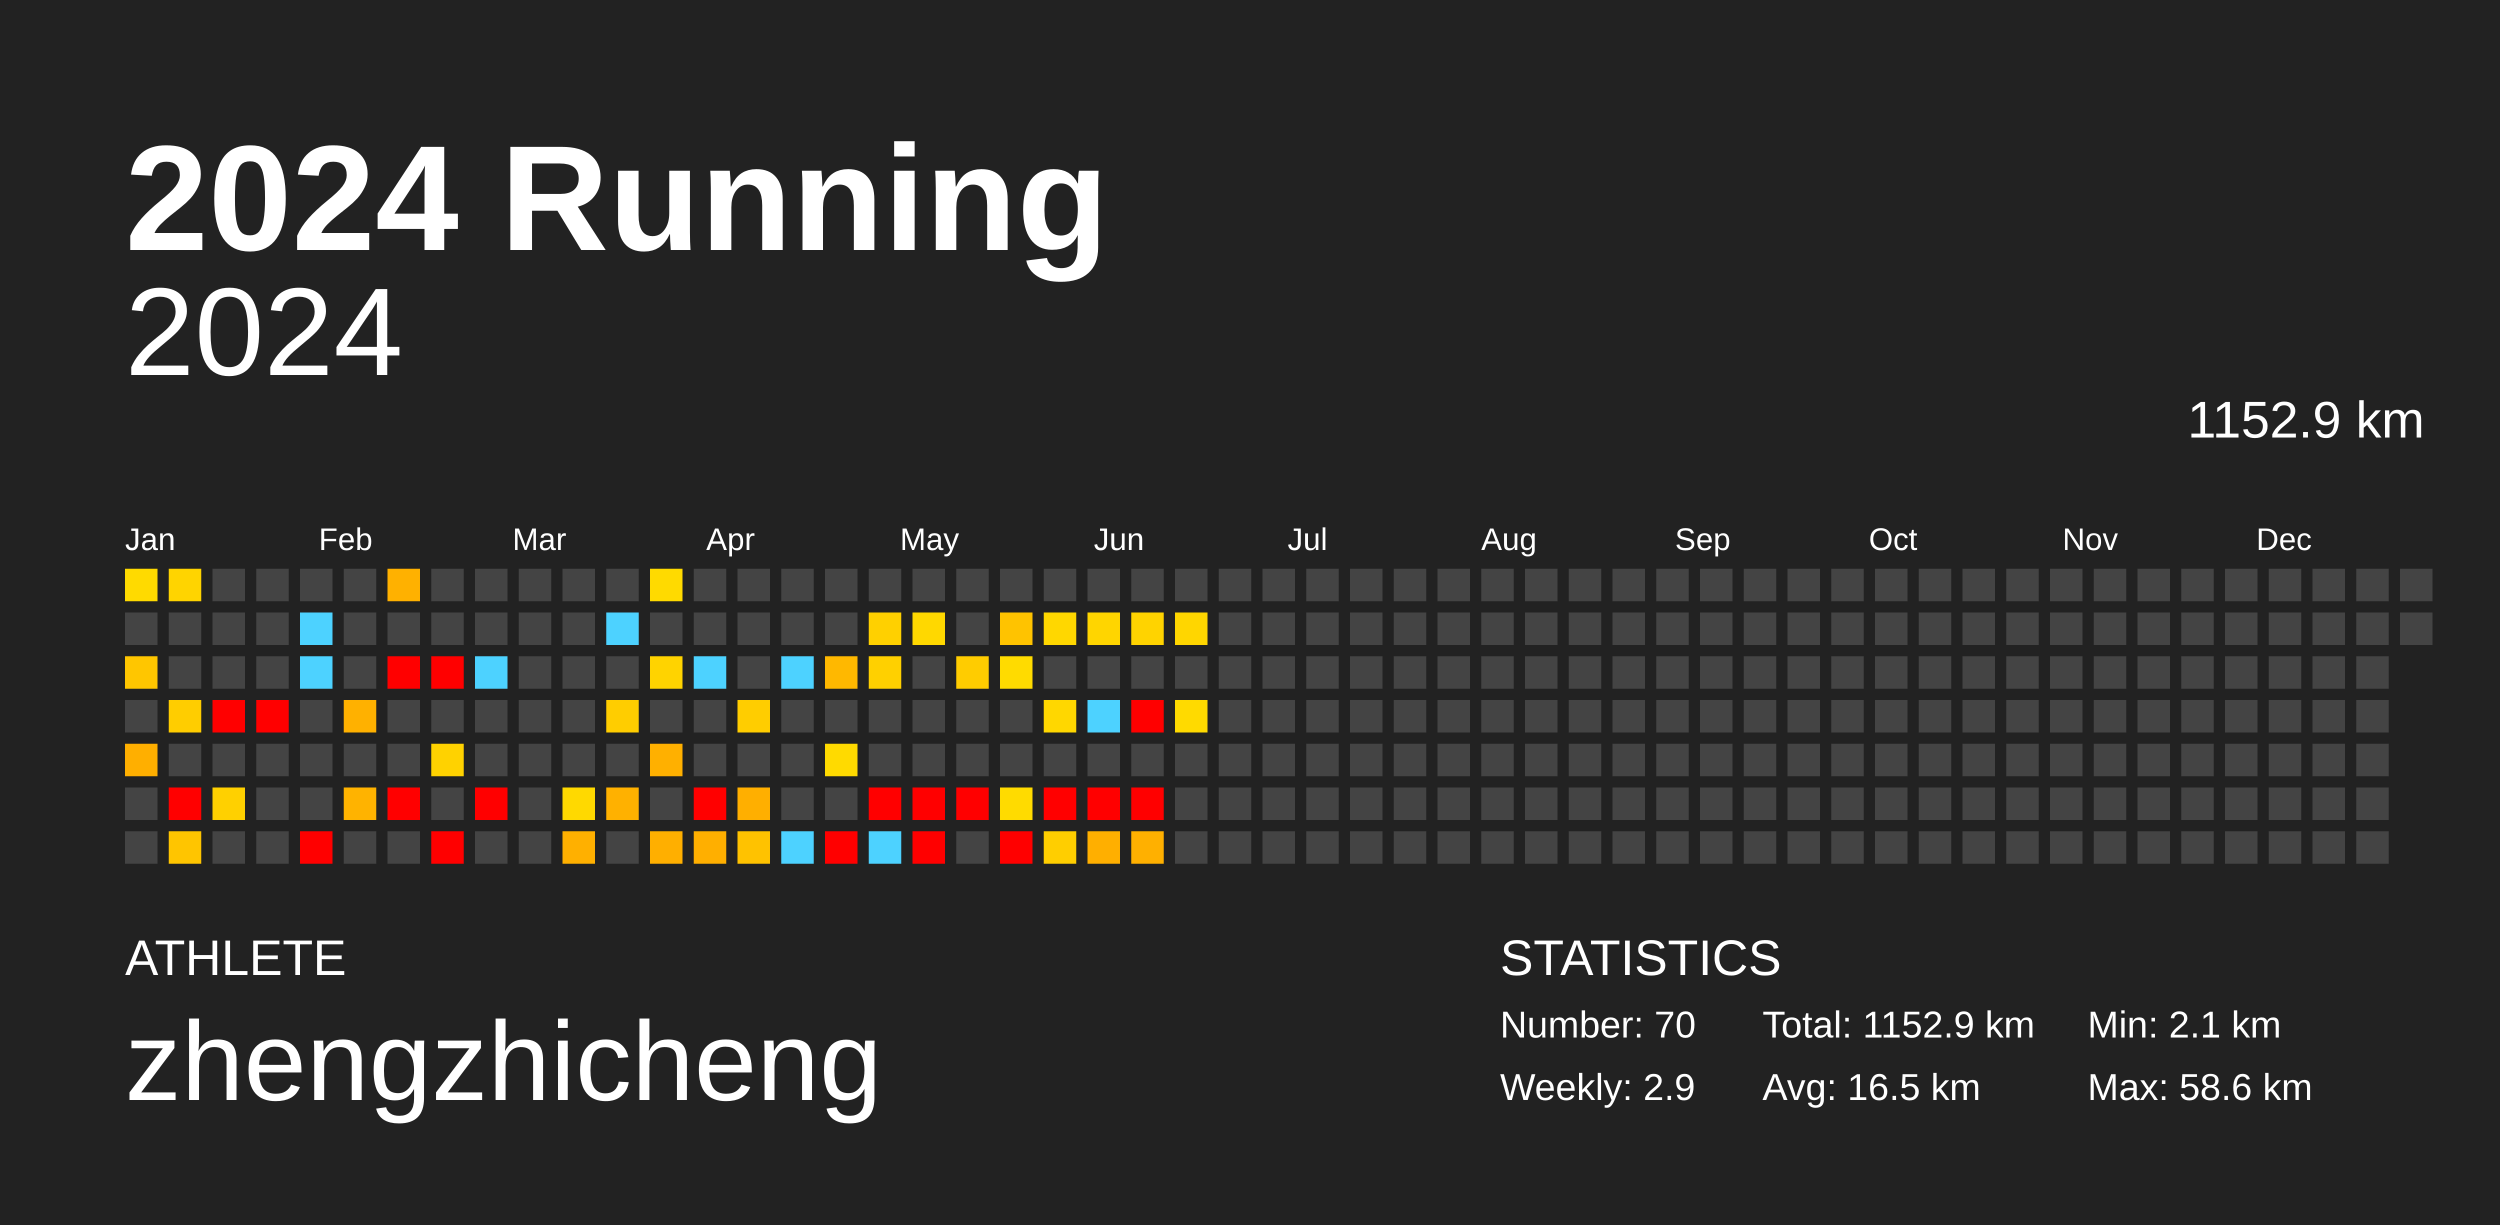
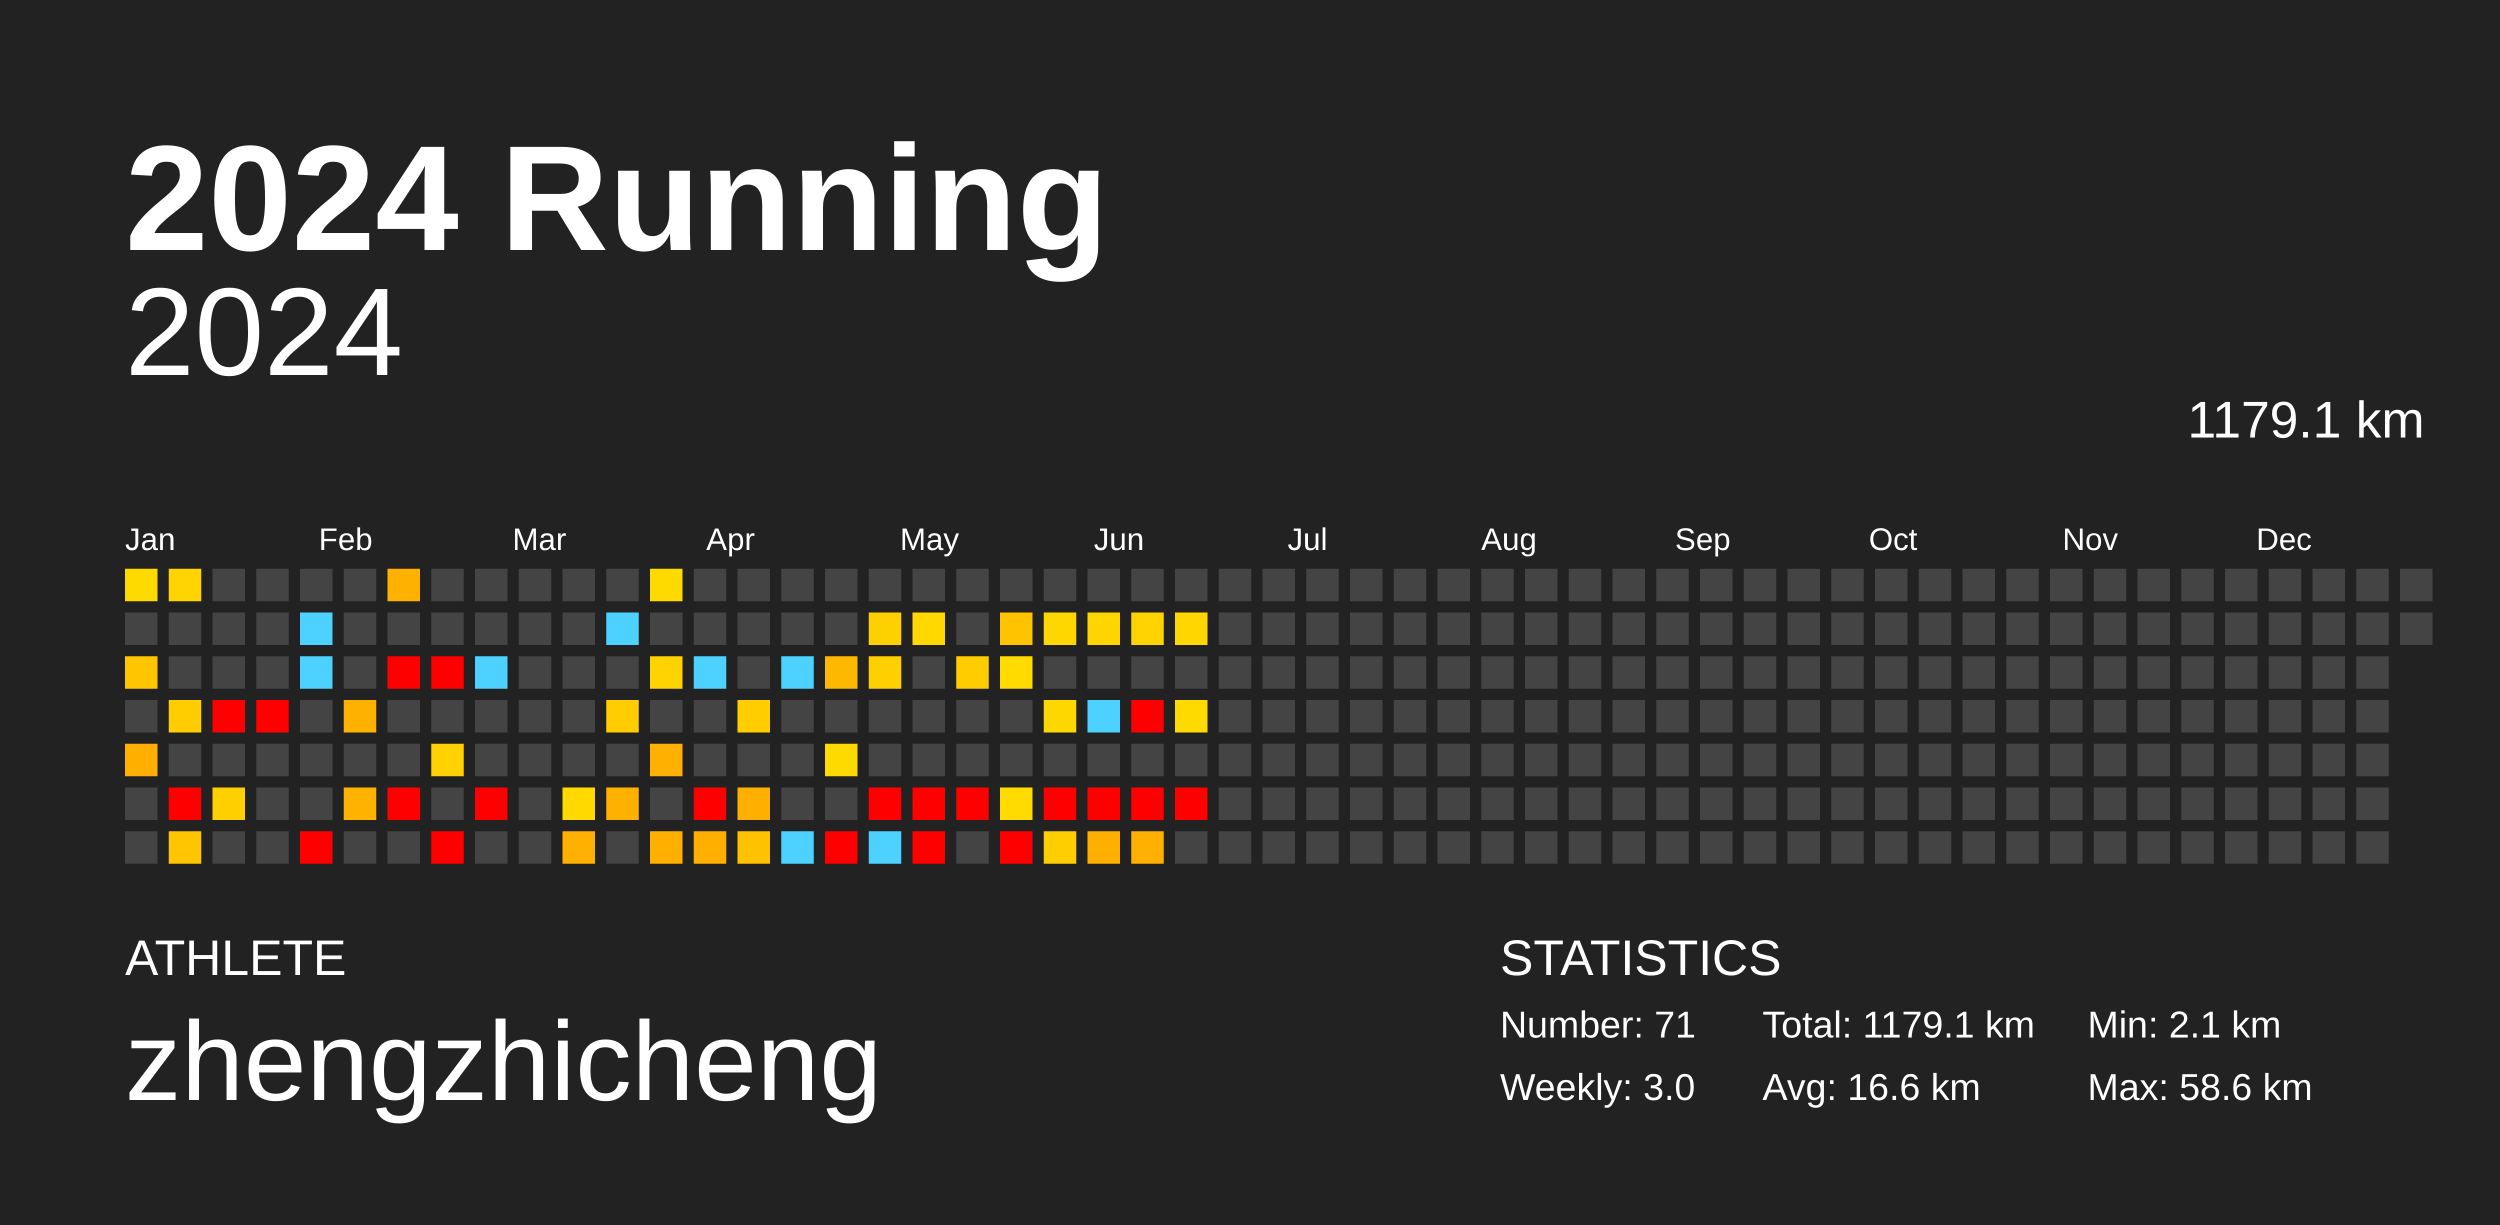
<svg xmlns="http://www.w3.org/2000/svg" baseProfile="full" height="98mm" version="1.1" viewBox="0,0,200,98" width="200mm">
  <defs />
  <rect fill="#222222" height="98" width="200" x="0" y="0" />
  <text fill="#FFFFFF" style="font-size:12px; font-family:Arial; font-weight:bold;" x="10" y="20">2024 Running</text>
  <text fill="#FFFFFF" style="font-size:4px; font-family:Arial" x="10" y="78">ATHLETE</text>
  <text fill="#FFFFFF" style="font-size:9px; font-family:Arial" x="10" y="88">zhengzhicheng</text>
  <text fill="#FFFFFF" style="font-size:4px; font-family:Arial" x="120" y="78">STATISTICS</text>
-   <text fill="#FFFFFF" style="font-size:3px; font-family:Arial" x="120" y="83">Number: 70</text>
-   <text fill="#FFFFFF" style="font-size:3px; font-family:Arial" x="120" y="88">Weekly: 2.9</text>
-   <text fill="#FFFFFF" style="font-size:3px; font-family:Arial" x="141" y="83">Total: 1152.9 km</text>
-   <text fill="#FFFFFF" style="font-size:3px; font-family:Arial" x="141" y="88">Avg: 16.5 km</text>
+   <text fill="#FFFFFF" style="font-size:3px; font-family:Arial" x="120" y="83">Number: 71</text>
+   <text fill="#FFFFFF" style="font-size:3px; font-family:Arial" x="120" y="88">Weekly: 3.0</text>
+   <text fill="#FFFFFF" style="font-size:3px; font-family:Arial" x="141" y="83">Total: 1179.1 km</text>
+   <text fill="#FFFFFF" style="font-size:3px; font-family:Arial" x="141" y="88">Avg: 16.6 km</text>
  <text fill="#FFFFFF" style="font-size:3px; font-family:Arial" x="167" y="83">Min: 2.1 km</text>
  <text fill="#FFFFFF" style="font-size:3px; font-family:Arial" x="167" y="88">Max: 58.6 km</text>
  <text alignment-baseline="hanging" fill="#FFFFFF" style="font-size:10.0px; font-family:Arial;" x="10" y="30">2024</text>
-   <text alignment-baseline="hanging" fill="#FFFFFF" style="font-size:4.125px; font-family:Arial;" x="175" y="35">1152.9 km</text>
+   <text alignment-baseline="hanging" fill="#FFFFFF" style="font-size:4.125px; font-family:Arial;" x="175" y="35">1179.1 km</text>
  <text fill="#FFFFFF" style="font-size:2.5px; font-family:Arial" x="10.0" y="44">Jan</text>
  <text fill="#FFFFFF" style="font-size:2.5px; font-family:Arial" x="25.5" y="44">Feb</text>
  <text fill="#FFFFFF" style="font-size:2.5px; font-family:Arial" x="41.0" y="44">Mar</text>
  <text fill="#FFFFFF" style="font-size:2.5px; font-family:Arial" x="56.5" y="44">Apr</text>
  <text fill="#FFFFFF" style="font-size:2.5px; font-family:Arial" x="72.0" y="44">May</text>
  <text fill="#FFFFFF" style="font-size:2.5px; font-family:Arial" x="87.5" y="44">Jun</text>
  <text fill="#FFFFFF" style="font-size:2.5px; font-family:Arial" x="103.0" y="44">Jul</text>
  <text fill="#FFFFFF" style="font-size:2.5px; font-family:Arial" x="118.5" y="44">Aug</text>
  <text fill="#FFFFFF" style="font-size:2.5px; font-family:Arial" x="134.0" y="44">Sep</text>
  <text fill="#FFFFFF" style="font-size:2.5px; font-family:Arial" x="149.5" y="44">Oct</text>
  <text fill="#FFFFFF" style="font-size:2.5px; font-family:Arial" x="165.0" y="44">Nov</text>
  <text fill="#FFFFFF" style="font-size:2.5px; font-family:Arial" x="180.5" y="44">Dec</text>
  <rect fill="#ffda00" height="2.6" width="2.6" x="10.0" y="45.5" />
  <rect fill="#444444" height="2.6" width="2.6" x="10.0" y="49.0" />
  <rect fill="#ffc600" height="2.6" width="2.6" x="10.0" y="52.5" />
  <rect fill="#444444" height="2.6" width="2.6" x="10.0" y="56.0" />
  <rect fill="#ffaf00" height="2.6" width="2.6" x="10.0" y="59.5" />
  <rect fill="#444444" height="2.6" width="2.6" x="10.0" y="63.0" />
  <rect fill="#444444" height="2.6" width="2.6" x="10.0" y="66.5" />
  <rect fill="#ffd400" height="2.6" width="2.6" x="13.5" y="45.5" />
  <rect fill="#444444" height="2.6" width="2.6" x="13.5" y="49.0" />
  <rect fill="#444444" height="2.6" width="2.6" x="13.5" y="52.5" />
  <rect fill="#ffcd00" height="2.6" width="2.6" x="13.5" y="56.0" />
  <rect fill="#444444" height="2.6" width="2.6" x="13.5" y="59.5" />
  <rect fill="red" height="2.6" width="2.6" x="13.5" y="63.0" />
  <rect fill="#ffc500" height="2.6" width="2.6" x="13.5" y="66.5" />
  <rect fill="#444444" height="2.6" width="2.6" x="17.0" y="45.5" />
  <rect fill="#444444" height="2.6" width="2.6" x="17.0" y="49.0" />
  <rect fill="#444444" height="2.6" width="2.6" x="17.0" y="52.5" />
  <rect fill="red" height="2.6" width="2.6" x="17.0" y="56.0" />
  <rect fill="#444444" height="2.6" width="2.6" x="17.0" y="59.5" />
  <rect fill="#ffd000" height="2.6" width="2.6" x="17.0" y="63.0" />
  <rect fill="#444444" height="2.6" width="2.6" x="17.0" y="66.5" />
  <rect fill="#444444" height="2.6" width="2.6" x="20.5" y="45.5" />
  <rect fill="#444444" height="2.6" width="2.6" x="20.5" y="49.0" />
  <rect fill="#444444" height="2.6" width="2.6" x="20.5" y="52.5" />
  <rect fill="red" height="2.6" width="2.6" x="20.5" y="56.0" />
  <rect fill="#444444" height="2.6" width="2.6" x="20.5" y="59.5" />
  <rect fill="#444444" height="2.6" width="2.6" x="20.5" y="63.0" />
  <rect fill="#444444" height="2.6" width="2.6" x="20.5" y="66.5" />
  <rect fill="#444444" height="2.6" width="2.6" x="24.0" y="45.5" />
  <rect fill="#4dd2ff" height="2.6" width="2.6" x="24.0" y="49.0" />
  <rect fill="#4dd2ff" height="2.6" width="2.6" x="24.0" y="52.5" />
  <rect fill="#444444" height="2.6" width="2.6" x="24.0" y="56.0" />
  <rect fill="#444444" height="2.6" width="2.6" x="24.0" y="59.5" />
  <rect fill="#444444" height="2.6" width="2.6" x="24.0" y="63.0" />
  <rect fill="red" height="2.6" width="2.6" x="24.0" y="66.5" />
  <rect fill="#444444" height="2.6" width="2.6" x="27.5" y="45.5" />
  <rect fill="#444444" height="2.6" width="2.6" x="27.5" y="49.0" />
  <rect fill="#444444" height="2.6" width="2.6" x="27.5" y="52.5" />
  <rect fill="#ffb100" height="2.6" width="2.6" x="27.5" y="56.0" />
  <rect fill="#444444" height="2.6" width="2.6" x="27.5" y="59.5" />
  <rect fill="#ffb300" height="2.6" width="2.6" x="27.5" y="63.0" />
  <rect fill="#444444" height="2.6" width="2.6" x="27.5" y="66.5" />
  <rect fill="#ffb100" height="2.6" width="2.6" x="31.0" y="45.5" />
  <rect fill="#444444" height="2.6" width="2.6" x="31.0" y="49.0" />
  <rect fill="red" height="2.6" width="2.6" x="31.0" y="52.5" />
  <rect fill="#444444" height="2.6" width="2.6" x="31.0" y="56.0" />
  <rect fill="#444444" height="2.6" width="2.6" x="31.0" y="59.5" />
  <rect fill="red" height="2.6" width="2.6" x="31.0" y="63.0" />
  <rect fill="#444444" height="2.6" width="2.6" x="31.0" y="66.5" />
  <rect fill="#444444" height="2.6" width="2.6" x="34.5" y="45.5" />
  <rect fill="#444444" height="2.6" width="2.6" x="34.5" y="49.0" />
  <rect fill="red" height="2.6" width="2.6" x="34.5" y="52.5" />
  <rect fill="#444444" height="2.6" width="2.6" x="34.5" y="56.0" />
  <rect fill="#ffd200" height="2.6" width="2.6" x="34.5" y="59.5" />
  <rect fill="#444444" height="2.6" width="2.6" x="34.5" y="63.0" />
  <rect fill="red" height="2.6" width="2.6" x="34.5" y="66.5" />
  <rect fill="#444444" height="2.6" width="2.6" x="38.0" y="45.5" />
  <rect fill="#444444" height="2.6" width="2.6" x="38.0" y="49.0" />
  <rect fill="#4dd2ff" height="2.6" width="2.6" x="38.0" y="52.5" />
  <rect fill="#444444" height="2.6" width="2.6" x="38.0" y="56.0" />
  <rect fill="#444444" height="2.6" width="2.6" x="38.0" y="59.5" />
  <rect fill="red" height="2.6" width="2.6" x="38.0" y="63.0" />
  <rect fill="#444444" height="2.6" width="2.6" x="38.0" y="66.5" />
  <rect fill="#444444" height="2.6" width="2.6" x="41.5" y="45.5" />
  <rect fill="#444444" height="2.6" width="2.6" x="41.5" y="49.0" />
  <rect fill="#444444" height="2.6" width="2.6" x="41.5" y="52.5" />
  <rect fill="#444444" height="2.6" width="2.6" x="41.5" y="56.0" />
  <rect fill="#444444" height="2.6" width="2.6" x="41.5" y="59.5" />
  <rect fill="#444444" height="2.6" width="2.6" x="41.5" y="63.0" />
  <rect fill="#444444" height="2.6" width="2.6" x="41.5" y="66.5" />
  <rect fill="#444444" height="2.6" width="2.6" x="45.0" y="45.5" />
  <rect fill="#444444" height="2.6" width="2.6" x="45.0" y="49.0" />
  <rect fill="#444444" height="2.6" width="2.6" x="45.0" y="52.5" />
  <rect fill="#444444" height="2.6" width="2.6" x="45.0" y="56.0" />
  <rect fill="#444444" height="2.6" width="2.6" x="45.0" y="59.5" />
  <rect fill="#ffd900" height="2.6" width="2.6" x="45.0" y="63.0" />
  <rect fill="#ffb000" height="2.6" width="2.6" x="45.0" y="66.5" />
  <rect fill="#444444" height="2.6" width="2.6" x="48.5" y="45.5" />
  <rect fill="#4dd2ff" height="2.6" width="2.6" x="48.5" y="49.0" />
  <rect fill="#444444" height="2.6" width="2.6" x="48.5" y="52.5" />
  <rect fill="#ffcd00" height="2.6" width="2.6" x="48.5" y="56.0" />
  <rect fill="#444444" height="2.6" width="2.6" x="48.5" y="59.5" />
  <rect fill="#ffb100" height="2.6" width="2.6" x="48.5" y="63.0" />
  <rect fill="#444444" height="2.6" width="2.6" x="48.5" y="66.5" />
  <rect fill="#ffda00" height="2.6" width="2.6" x="52.0" y="45.5" />
  <rect fill="#444444" height="2.6" width="2.6" x="52.0" y="49.0" />
  <rect fill="#ffd300" height="2.6" width="2.6" x="52.0" y="52.5" />
  <rect fill="#444444" height="2.6" width="2.6" x="52.0" y="56.0" />
  <rect fill="#ffb000" height="2.6" width="2.6" x="52.0" y="59.5" />
  <rect fill="#444444" height="2.6" width="2.6" x="52.0" y="63.0" />
  <rect fill="#ffaf00" height="2.6" width="2.6" x="52.0" y="66.5" />
  <rect fill="#444444" height="2.6" width="2.6" x="55.5" y="45.5" />
  <rect fill="#444444" height="2.6" width="2.6" x="55.5" y="49.0" />
  <rect fill="#4dd2ff" height="2.6" width="2.6" x="55.5" y="52.5" />
  <rect fill="#444444" height="2.6" width="2.6" x="55.5" y="56.0" />
  <rect fill="#444444" height="2.6" width="2.6" x="55.5" y="59.5" />
  <rect fill="red" height="2.6" width="2.6" x="55.5" y="63.0" />
  <rect fill="#ffaf00" height="2.6" width="2.6" x="55.5" y="66.5" />
  <rect fill="#444444" height="2.6" width="2.6" x="59.0" y="45.5" />
  <rect fill="#444444" height="2.6" width="2.6" x="59.0" y="49.0" />
  <rect fill="#444444" height="2.6" width="2.6" x="59.0" y="52.5" />
  <rect fill="#ffcd00" height="2.6" width="2.6" x="59.0" y="56.0" />
  <rect fill="#444444" height="2.6" width="2.6" x="59.0" y="59.5" />
  <rect fill="#ffaf00" height="2.6" width="2.6" x="59.0" y="63.0" />
  <rect fill="#ffc200" height="2.6" width="2.6" x="59.0" y="66.5" />
  <rect fill="#444444" height="2.6" width="2.6" x="62.5" y="45.5" />
  <rect fill="#444444" height="2.6" width="2.6" x="62.5" y="49.0" />
  <rect fill="#4dd2ff" height="2.6" width="2.6" x="62.5" y="52.5" />
  <rect fill="#444444" height="2.6" width="2.6" x="62.5" y="56.0" />
  <rect fill="#444444" height="2.6" width="2.6" x="62.5" y="59.5" />
  <rect fill="#444444" height="2.6" width="2.6" x="62.5" y="63.0" />
  <rect fill="#4dd2ff" height="2.6" width="2.6" x="62.5" y="66.5" />
  <rect fill="#444444" height="2.6" width="2.6" x="66.0" y="45.5" />
  <rect fill="#444444" height="2.6" width="2.6" x="66.0" y="49.0" />
  <rect fill="#ffb800" height="2.6" width="2.6" x="66.0" y="52.5" />
  <rect fill="#444444" height="2.6" width="2.6" x="66.0" y="56.0" />
  <rect fill="#ffda00" height="2.6" width="2.6" x="66.0" y="59.5" />
  <rect fill="#444444" height="2.6" width="2.6" x="66.0" y="63.0" />
  <rect fill="red" height="2.6" width="2.6" x="66.0" y="66.5" />
  <rect fill="#444444" height="2.6" width="2.6" x="69.5" y="45.5" />
  <rect fill="#ffd000" height="2.6" width="2.6" x="69.5" y="49.0" />
  <rect fill="#ffd000" height="2.6" width="2.6" x="69.5" y="52.5" />
  <rect fill="#444444" height="2.6" width="2.6" x="69.5" y="56.0" />
  <rect fill="#444444" height="2.6" width="2.6" x="69.5" y="59.5" />
  <rect fill="red" height="2.6" width="2.6" x="69.5" y="63.0" />
  <rect fill="#4dd2ff" height="2.6" width="2.6" x="69.5" y="66.5" />
  <rect fill="#444444" height="2.6" width="2.6" x="73.0" y="45.5" />
  <rect fill="#ffd800" height="2.6" width="2.6" x="73.0" y="49.0" />
  <rect fill="#444444" height="2.6" width="2.6" x="73.0" y="52.5" />
  <rect fill="#444444" height="2.6" width="2.6" x="73.0" y="56.0" />
  <rect fill="#444444" height="2.6" width="2.6" x="73.0" y="59.5" />
  <rect fill="red" height="2.6" width="2.6" x="73.0" y="63.0" />
  <rect fill="red" height="2.6" width="2.6" x="73.0" y="66.5" />
  <rect fill="#444444" height="2.6" width="2.6" x="76.5" y="45.5" />
  <rect fill="#444444" height="2.6" width="2.6" x="76.5" y="49.0" />
  <rect fill="#ffcc00" height="2.6" width="2.6" x="76.5" y="52.5" />
  <rect fill="#444444" height="2.6" width="2.6" x="76.5" y="56.0" />
  <rect fill="#444444" height="2.6" width="2.6" x="76.5" y="59.5" />
  <rect fill="red" height="2.6" width="2.6" x="76.5" y="63.0" />
  <rect fill="#444444" height="2.6" width="2.6" x="76.5" y="66.5" />
  <rect fill="#444444" height="2.6" width="2.6" x="80.0" y="45.5" />
  <rect fill="#ffc300" height="2.6" width="2.6" x="80.0" y="49.0" />
  <rect fill="#ffdb00" height="2.6" width="2.6" x="80.0" y="52.5" />
  <rect fill="#444444" height="2.6" width="2.6" x="80.0" y="56.0" />
  <rect fill="#444444" height="2.6" width="2.6" x="80.0" y="59.5" />
  <rect fill="#ffdb00" height="2.6" width="2.6" x="80.0" y="63.0" />
  <rect fill="red" height="2.6" width="2.6" x="80.0" y="66.5" />
  <rect fill="#444444" height="2.6" width="2.6" x="83.5" y="45.5" />
  <rect fill="#ffd700" height="2.6" width="2.6" x="83.5" y="49.0" />
  <rect fill="#444444" height="2.6" width="2.6" x="83.5" y="52.5" />
  <rect fill="#ffd700" height="2.6" width="2.6" x="83.5" y="56.0" />
  <rect fill="#444444" height="2.6" width="2.6" x="83.5" y="59.5" />
  <rect fill="red" height="2.6" width="2.6" x="83.5" y="63.0" />
  <rect fill="#ffce00" height="2.6" width="2.6" x="83.5" y="66.5" />
  <rect fill="#444444" height="2.6" width="2.6" x="87.0" y="45.5" />
  <rect fill="#ffd500" height="2.6" width="2.6" x="87.0" y="49.0" />
  <rect fill="#444444" height="2.6" width="2.6" x="87.0" y="52.5" />
  <rect fill="#4dd2ff" height="2.6" width="2.6" x="87.0" y="56.0" />
  <rect fill="#444444" height="2.6" width="2.6" x="87.0" y="59.5" />
  <rect fill="red" height="2.6" width="2.6" x="87.0" y="63.0" />
  <rect fill="#ffaf00" height="2.6" width="2.6" x="87.0" y="66.5" />
  <rect fill="#444444" height="2.6" width="2.6" x="90.5" y="45.5" />
  <rect fill="#ffd300" height="2.6" width="2.6" x="90.5" y="49.0" />
  <rect fill="#444444" height="2.6" width="2.6" x="90.5" y="52.5" />
  <rect fill="red" height="2.6" width="2.6" x="90.5" y="56.0" />
  <rect fill="#444444" height="2.6" width="2.6" x="90.5" y="59.5" />
  <rect fill="red" height="2.6" width="2.6" x="90.5" y="63.0" />
  <rect fill="#ffb000" height="2.6" width="2.6" x="90.5" y="66.5" />
  <rect fill="#444444" height="2.6" width="2.6" x="94.0" y="45.5" />
  <rect fill="#ffd600" height="2.6" width="2.6" x="94.0" y="49.0" />
  <rect fill="#444444" height="2.6" width="2.6" x="94.0" y="52.5" />
  <rect fill="#ffda00" height="2.6" width="2.6" x="94.0" y="56.0" />
  <rect fill="#444444" height="2.6" width="2.6" x="94.0" y="59.5" />
-   <rect fill="#444444" height="2.6" width="2.6" x="94.0" y="63.0" />
+   <rect fill="red" height="2.6" width="2.6" x="94.0" y="63.0" />
  <rect fill="#444444" height="2.6" width="2.6" x="94.0" y="66.5" />
  <rect fill="#444444" height="2.6" width="2.6" x="97.5" y="45.5" />
  <rect fill="#444444" height="2.6" width="2.6" x="97.5" y="49.0" />
  <rect fill="#444444" height="2.6" width="2.6" x="97.5" y="52.5" />
  <rect fill="#444444" height="2.6" width="2.6" x="97.5" y="56.0" />
  <rect fill="#444444" height="2.6" width="2.6" x="97.5" y="59.5" />
  <rect fill="#444444" height="2.6" width="2.6" x="97.5" y="63.0" />
  <rect fill="#444444" height="2.6" width="2.6" x="97.5" y="66.5" />
  <rect fill="#444444" height="2.6" width="2.6" x="101.0" y="45.5" />
  <rect fill="#444444" height="2.6" width="2.6" x="101.0" y="49.0" />
  <rect fill="#444444" height="2.6" width="2.6" x="101.0" y="52.5" />
  <rect fill="#444444" height="2.6" width="2.6" x="101.0" y="56.0" />
  <rect fill="#444444" height="2.6" width="2.6" x="101.0" y="59.5" />
  <rect fill="#444444" height="2.6" width="2.6" x="101.0" y="63.0" />
  <rect fill="#444444" height="2.6" width="2.6" x="101.0" y="66.5" />
  <rect fill="#444444" height="2.6" width="2.6" x="104.5" y="45.5" />
  <rect fill="#444444" height="2.6" width="2.6" x="104.5" y="49.0" />
  <rect fill="#444444" height="2.6" width="2.6" x="104.5" y="52.5" />
  <rect fill="#444444" height="2.6" width="2.6" x="104.5" y="56.0" />
  <rect fill="#444444" height="2.6" width="2.6" x="104.5" y="59.5" />
  <rect fill="#444444" height="2.6" width="2.6" x="104.5" y="63.0" />
  <rect fill="#444444" height="2.6" width="2.6" x="104.5" y="66.5" />
  <rect fill="#444444" height="2.6" width="2.6" x="108.0" y="45.5" />
  <rect fill="#444444" height="2.6" width="2.6" x="108.0" y="49.0" />
  <rect fill="#444444" height="2.6" width="2.6" x="108.0" y="52.5" />
  <rect fill="#444444" height="2.6" width="2.6" x="108.0" y="56.0" />
  <rect fill="#444444" height="2.6" width="2.6" x="108.0" y="59.5" />
  <rect fill="#444444" height="2.6" width="2.6" x="108.0" y="63.0" />
  <rect fill="#444444" height="2.6" width="2.6" x="108.0" y="66.5" />
  <rect fill="#444444" height="2.6" width="2.6" x="111.5" y="45.5" />
  <rect fill="#444444" height="2.6" width="2.6" x="111.5" y="49.0" />
  <rect fill="#444444" height="2.6" width="2.6" x="111.5" y="52.5" />
  <rect fill="#444444" height="2.6" width="2.6" x="111.5" y="56.0" />
  <rect fill="#444444" height="2.6" width="2.6" x="111.5" y="59.5" />
  <rect fill="#444444" height="2.6" width="2.6" x="111.5" y="63.0" />
  <rect fill="#444444" height="2.6" width="2.6" x="111.5" y="66.5" />
  <rect fill="#444444" height="2.6" width="2.6" x="115.0" y="45.5" />
  <rect fill="#444444" height="2.6" width="2.6" x="115.0" y="49.0" />
  <rect fill="#444444" height="2.6" width="2.6" x="115.0" y="52.5" />
  <rect fill="#444444" height="2.6" width="2.6" x="115.0" y="56.0" />
  <rect fill="#444444" height="2.6" width="2.6" x="115.0" y="59.5" />
  <rect fill="#444444" height="2.6" width="2.6" x="115.0" y="63.0" />
  <rect fill="#444444" height="2.6" width="2.6" x="115.0" y="66.5" />
  <rect fill="#444444" height="2.6" width="2.6" x="118.5" y="45.5" />
  <rect fill="#444444" height="2.6" width="2.6" x="118.5" y="49.0" />
  <rect fill="#444444" height="2.6" width="2.6" x="118.5" y="52.5" />
  <rect fill="#444444" height="2.6" width="2.6" x="118.5" y="56.0" />
  <rect fill="#444444" height="2.6" width="2.6" x="118.5" y="59.5" />
  <rect fill="#444444" height="2.6" width="2.6" x="118.5" y="63.0" />
  <rect fill="#444444" height="2.6" width="2.6" x="118.5" y="66.5" />
  <rect fill="#444444" height="2.6" width="2.6" x="122.0" y="45.5" />
  <rect fill="#444444" height="2.6" width="2.6" x="122.0" y="49.0" />
  <rect fill="#444444" height="2.6" width="2.6" x="122.0" y="52.5" />
  <rect fill="#444444" height="2.6" width="2.6" x="122.0" y="56.0" />
  <rect fill="#444444" height="2.6" width="2.6" x="122.0" y="59.5" />
  <rect fill="#444444" height="2.6" width="2.6" x="122.0" y="63.0" />
  <rect fill="#444444" height="2.6" width="2.6" x="122.0" y="66.5" />
  <rect fill="#444444" height="2.6" width="2.6" x="125.5" y="45.5" />
  <rect fill="#444444" height="2.6" width="2.6" x="125.5" y="49.0" />
  <rect fill="#444444" height="2.6" width="2.6" x="125.5" y="52.5" />
  <rect fill="#444444" height="2.6" width="2.6" x="125.5" y="56.0" />
  <rect fill="#444444" height="2.6" width="2.6" x="125.5" y="59.5" />
  <rect fill="#444444" height="2.6" width="2.6" x="125.5" y="63.0" />
  <rect fill="#444444" height="2.6" width="2.6" x="125.5" y="66.5" />
  <rect fill="#444444" height="2.6" width="2.6" x="129.0" y="45.5" />
  <rect fill="#444444" height="2.6" width="2.6" x="129.0" y="49.0" />
  <rect fill="#444444" height="2.6" width="2.6" x="129.0" y="52.5" />
  <rect fill="#444444" height="2.6" width="2.6" x="129.0" y="56.0" />
  <rect fill="#444444" height="2.6" width="2.6" x="129.0" y="59.5" />
  <rect fill="#444444" height="2.6" width="2.6" x="129.0" y="63.0" />
  <rect fill="#444444" height="2.6" width="2.6" x="129.0" y="66.5" />
  <rect fill="#444444" height="2.6" width="2.6" x="132.5" y="45.5" />
  <rect fill="#444444" height="2.6" width="2.6" x="132.5" y="49.0" />
  <rect fill="#444444" height="2.6" width="2.6" x="132.5" y="52.5" />
  <rect fill="#444444" height="2.6" width="2.6" x="132.5" y="56.0" />
  <rect fill="#444444" height="2.6" width="2.6" x="132.5" y="59.5" />
  <rect fill="#444444" height="2.6" width="2.6" x="132.5" y="63.0" />
  <rect fill="#444444" height="2.6" width="2.6" x="132.5" y="66.5" />
  <rect fill="#444444" height="2.6" width="2.6" x="136.0" y="45.5" />
  <rect fill="#444444" height="2.6" width="2.6" x="136.0" y="49.0" />
  <rect fill="#444444" height="2.6" width="2.6" x="136.0" y="52.5" />
  <rect fill="#444444" height="2.6" width="2.6" x="136.0" y="56.0" />
  <rect fill="#444444" height="2.6" width="2.6" x="136.0" y="59.5" />
  <rect fill="#444444" height="2.6" width="2.6" x="136.0" y="63.0" />
  <rect fill="#444444" height="2.6" width="2.6" x="136.0" y="66.5" />
  <rect fill="#444444" height="2.6" width="2.6" x="139.5" y="45.5" />
  <rect fill="#444444" height="2.6" width="2.6" x="139.5" y="49.0" />
  <rect fill="#444444" height="2.6" width="2.6" x="139.5" y="52.5" />
  <rect fill="#444444" height="2.6" width="2.6" x="139.5" y="56.0" />
  <rect fill="#444444" height="2.6" width="2.6" x="139.5" y="59.5" />
  <rect fill="#444444" height="2.6" width="2.6" x="139.5" y="63.0" />
  <rect fill="#444444" height="2.6" width="2.6" x="139.5" y="66.5" />
  <rect fill="#444444" height="2.6" width="2.6" x="143.0" y="45.5" />
  <rect fill="#444444" height="2.6" width="2.6" x="143.0" y="49.0" />
  <rect fill="#444444" height="2.6" width="2.6" x="143.0" y="52.5" />
  <rect fill="#444444" height="2.6" width="2.6" x="143.0" y="56.0" />
  <rect fill="#444444" height="2.6" width="2.6" x="143.0" y="59.5" />
  <rect fill="#444444" height="2.6" width="2.6" x="143.0" y="63.0" />
  <rect fill="#444444" height="2.6" width="2.6" x="143.0" y="66.5" />
  <rect fill="#444444" height="2.6" width="2.6" x="146.5" y="45.5" />
  <rect fill="#444444" height="2.6" width="2.6" x="146.5" y="49.0" />
  <rect fill="#444444" height="2.6" width="2.6" x="146.5" y="52.5" />
  <rect fill="#444444" height="2.6" width="2.6" x="146.5" y="56.0" />
  <rect fill="#444444" height="2.6" width="2.6" x="146.5" y="59.5" />
  <rect fill="#444444" height="2.6" width="2.6" x="146.5" y="63.0" />
  <rect fill="#444444" height="2.6" width="2.6" x="146.5" y="66.5" />
  <rect fill="#444444" height="2.6" width="2.6" x="150.0" y="45.5" />
  <rect fill="#444444" height="2.6" width="2.6" x="150.0" y="49.0" />
  <rect fill="#444444" height="2.6" width="2.6" x="150.0" y="52.5" />
  <rect fill="#444444" height="2.6" width="2.6" x="150.0" y="56.0" />
  <rect fill="#444444" height="2.6" width="2.6" x="150.0" y="59.5" />
  <rect fill="#444444" height="2.6" width="2.6" x="150.0" y="63.0" />
  <rect fill="#444444" height="2.6" width="2.6" x="150.0" y="66.5" />
  <rect fill="#444444" height="2.6" width="2.6" x="153.5" y="45.5" />
  <rect fill="#444444" height="2.6" width="2.6" x="153.5" y="49.0" />
  <rect fill="#444444" height="2.6" width="2.6" x="153.5" y="52.5" />
  <rect fill="#444444" height="2.6" width="2.6" x="153.5" y="56.0" />
  <rect fill="#444444" height="2.6" width="2.6" x="153.5" y="59.5" />
  <rect fill="#444444" height="2.6" width="2.6" x="153.5" y="63.0" />
  <rect fill="#444444" height="2.6" width="2.6" x="153.5" y="66.5" />
  <rect fill="#444444" height="2.6" width="2.6" x="157.0" y="45.5" />
  <rect fill="#444444" height="2.6" width="2.6" x="157.0" y="49.0" />
  <rect fill="#444444" height="2.6" width="2.6" x="157.0" y="52.5" />
  <rect fill="#444444" height="2.6" width="2.6" x="157.0" y="56.0" />
  <rect fill="#444444" height="2.6" width="2.6" x="157.0" y="59.5" />
  <rect fill="#444444" height="2.6" width="2.6" x="157.0" y="63.0" />
  <rect fill="#444444" height="2.6" width="2.6" x="157.0" y="66.5" />
  <rect fill="#444444" height="2.6" width="2.6" x="160.5" y="45.5" />
  <rect fill="#444444" height="2.6" width="2.6" x="160.5" y="49.0" />
  <rect fill="#444444" height="2.6" width="2.6" x="160.5" y="52.5" />
  <rect fill="#444444" height="2.6" width="2.6" x="160.5" y="56.0" />
  <rect fill="#444444" height="2.6" width="2.6" x="160.5" y="59.5" />
  <rect fill="#444444" height="2.6" width="2.6" x="160.5" y="63.0" />
  <rect fill="#444444" height="2.6" width="2.6" x="160.5" y="66.5" />
  <rect fill="#444444" height="2.6" width="2.6" x="164.0" y="45.5" />
  <rect fill="#444444" height="2.6" width="2.6" x="164.0" y="49.0" />
  <rect fill="#444444" height="2.6" width="2.6" x="164.0" y="52.5" />
  <rect fill="#444444" height="2.6" width="2.6" x="164.0" y="56.0" />
  <rect fill="#444444" height="2.6" width="2.6" x="164.0" y="59.5" />
  <rect fill="#444444" height="2.6" width="2.6" x="164.0" y="63.0" />
  <rect fill="#444444" height="2.6" width="2.6" x="164.0" y="66.5" />
  <rect fill="#444444" height="2.6" width="2.6" x="167.5" y="45.5" />
  <rect fill="#444444" height="2.6" width="2.6" x="167.5" y="49.0" />
  <rect fill="#444444" height="2.6" width="2.6" x="167.5" y="52.5" />
  <rect fill="#444444" height="2.6" width="2.6" x="167.5" y="56.0" />
  <rect fill="#444444" height="2.6" width="2.6" x="167.5" y="59.5" />
  <rect fill="#444444" height="2.6" width="2.6" x="167.5" y="63.0" />
  <rect fill="#444444" height="2.6" width="2.6" x="167.5" y="66.5" />
  <rect fill="#444444" height="2.6" width="2.6" x="171.0" y="45.5" />
  <rect fill="#444444" height="2.6" width="2.6" x="171.0" y="49.0" />
  <rect fill="#444444" height="2.6" width="2.6" x="171.0" y="52.5" />
  <rect fill="#444444" height="2.6" width="2.6" x="171.0" y="56.0" />
  <rect fill="#444444" height="2.6" width="2.6" x="171.0" y="59.5" />
  <rect fill="#444444" height="2.6" width="2.6" x="171.0" y="63.0" />
  <rect fill="#444444" height="2.6" width="2.6" x="171.0" y="66.5" />
  <rect fill="#444444" height="2.6" width="2.6" x="174.5" y="45.5" />
  <rect fill="#444444" height="2.6" width="2.6" x="174.5" y="49.0" />
  <rect fill="#444444" height="2.6" width="2.6" x="174.5" y="52.5" />
  <rect fill="#444444" height="2.6" width="2.6" x="174.5" y="56.0" />
  <rect fill="#444444" height="2.6" width="2.6" x="174.5" y="59.5" />
  <rect fill="#444444" height="2.6" width="2.6" x="174.5" y="63.0" />
  <rect fill="#444444" height="2.6" width="2.6" x="174.5" y="66.5" />
  <rect fill="#444444" height="2.6" width="2.6" x="178.0" y="45.5" />
  <rect fill="#444444" height="2.6" width="2.6" x="178.0" y="49.0" />
  <rect fill="#444444" height="2.6" width="2.6" x="178.0" y="52.5" />
  <rect fill="#444444" height="2.6" width="2.6" x="178.0" y="56.0" />
  <rect fill="#444444" height="2.6" width="2.6" x="178.0" y="59.5" />
  <rect fill="#444444" height="2.6" width="2.6" x="178.0" y="63.0" />
  <rect fill="#444444" height="2.6" width="2.6" x="178.0" y="66.5" />
  <rect fill="#444444" height="2.6" width="2.6" x="181.5" y="45.5" />
  <rect fill="#444444" height="2.6" width="2.6" x="181.5" y="49.0" />
  <rect fill="#444444" height="2.6" width="2.6" x="181.5" y="52.5" />
  <rect fill="#444444" height="2.6" width="2.6" x="181.5" y="56.0" />
  <rect fill="#444444" height="2.6" width="2.6" x="181.5" y="59.5" />
  <rect fill="#444444" height="2.6" width="2.6" x="181.5" y="63.0" />
  <rect fill="#444444" height="2.6" width="2.6" x="181.5" y="66.5" />
  <rect fill="#444444" height="2.6" width="2.6" x="185.0" y="45.5" />
  <rect fill="#444444" height="2.6" width="2.6" x="185.0" y="49.0" />
  <rect fill="#444444" height="2.6" width="2.6" x="185.0" y="52.5" />
  <rect fill="#444444" height="2.6" width="2.6" x="185.0" y="56.0" />
  <rect fill="#444444" height="2.6" width="2.6" x="185.0" y="59.5" />
  <rect fill="#444444" height="2.6" width="2.6" x="185.0" y="63.0" />
  <rect fill="#444444" height="2.6" width="2.6" x="185.0" y="66.5" />
  <rect fill="#444444" height="2.6" width="2.6" x="188.5" y="45.5" />
  <rect fill="#444444" height="2.6" width="2.6" x="188.5" y="49.0" />
  <rect fill="#444444" height="2.6" width="2.6" x="188.5" y="52.5" />
  <rect fill="#444444" height="2.6" width="2.6" x="188.5" y="56.0" />
  <rect fill="#444444" height="2.6" width="2.6" x="188.5" y="59.5" />
  <rect fill="#444444" height="2.6" width="2.6" x="188.5" y="63.0" />
  <rect fill="#444444" height="2.6" width="2.6" x="188.5" y="66.5" />
  <rect fill="#444444" height="2.6" width="2.6" x="192.0" y="45.5" />
  <rect fill="#444444" height="2.6" width="2.6" x="192.0" y="49.0" />
</svg>
